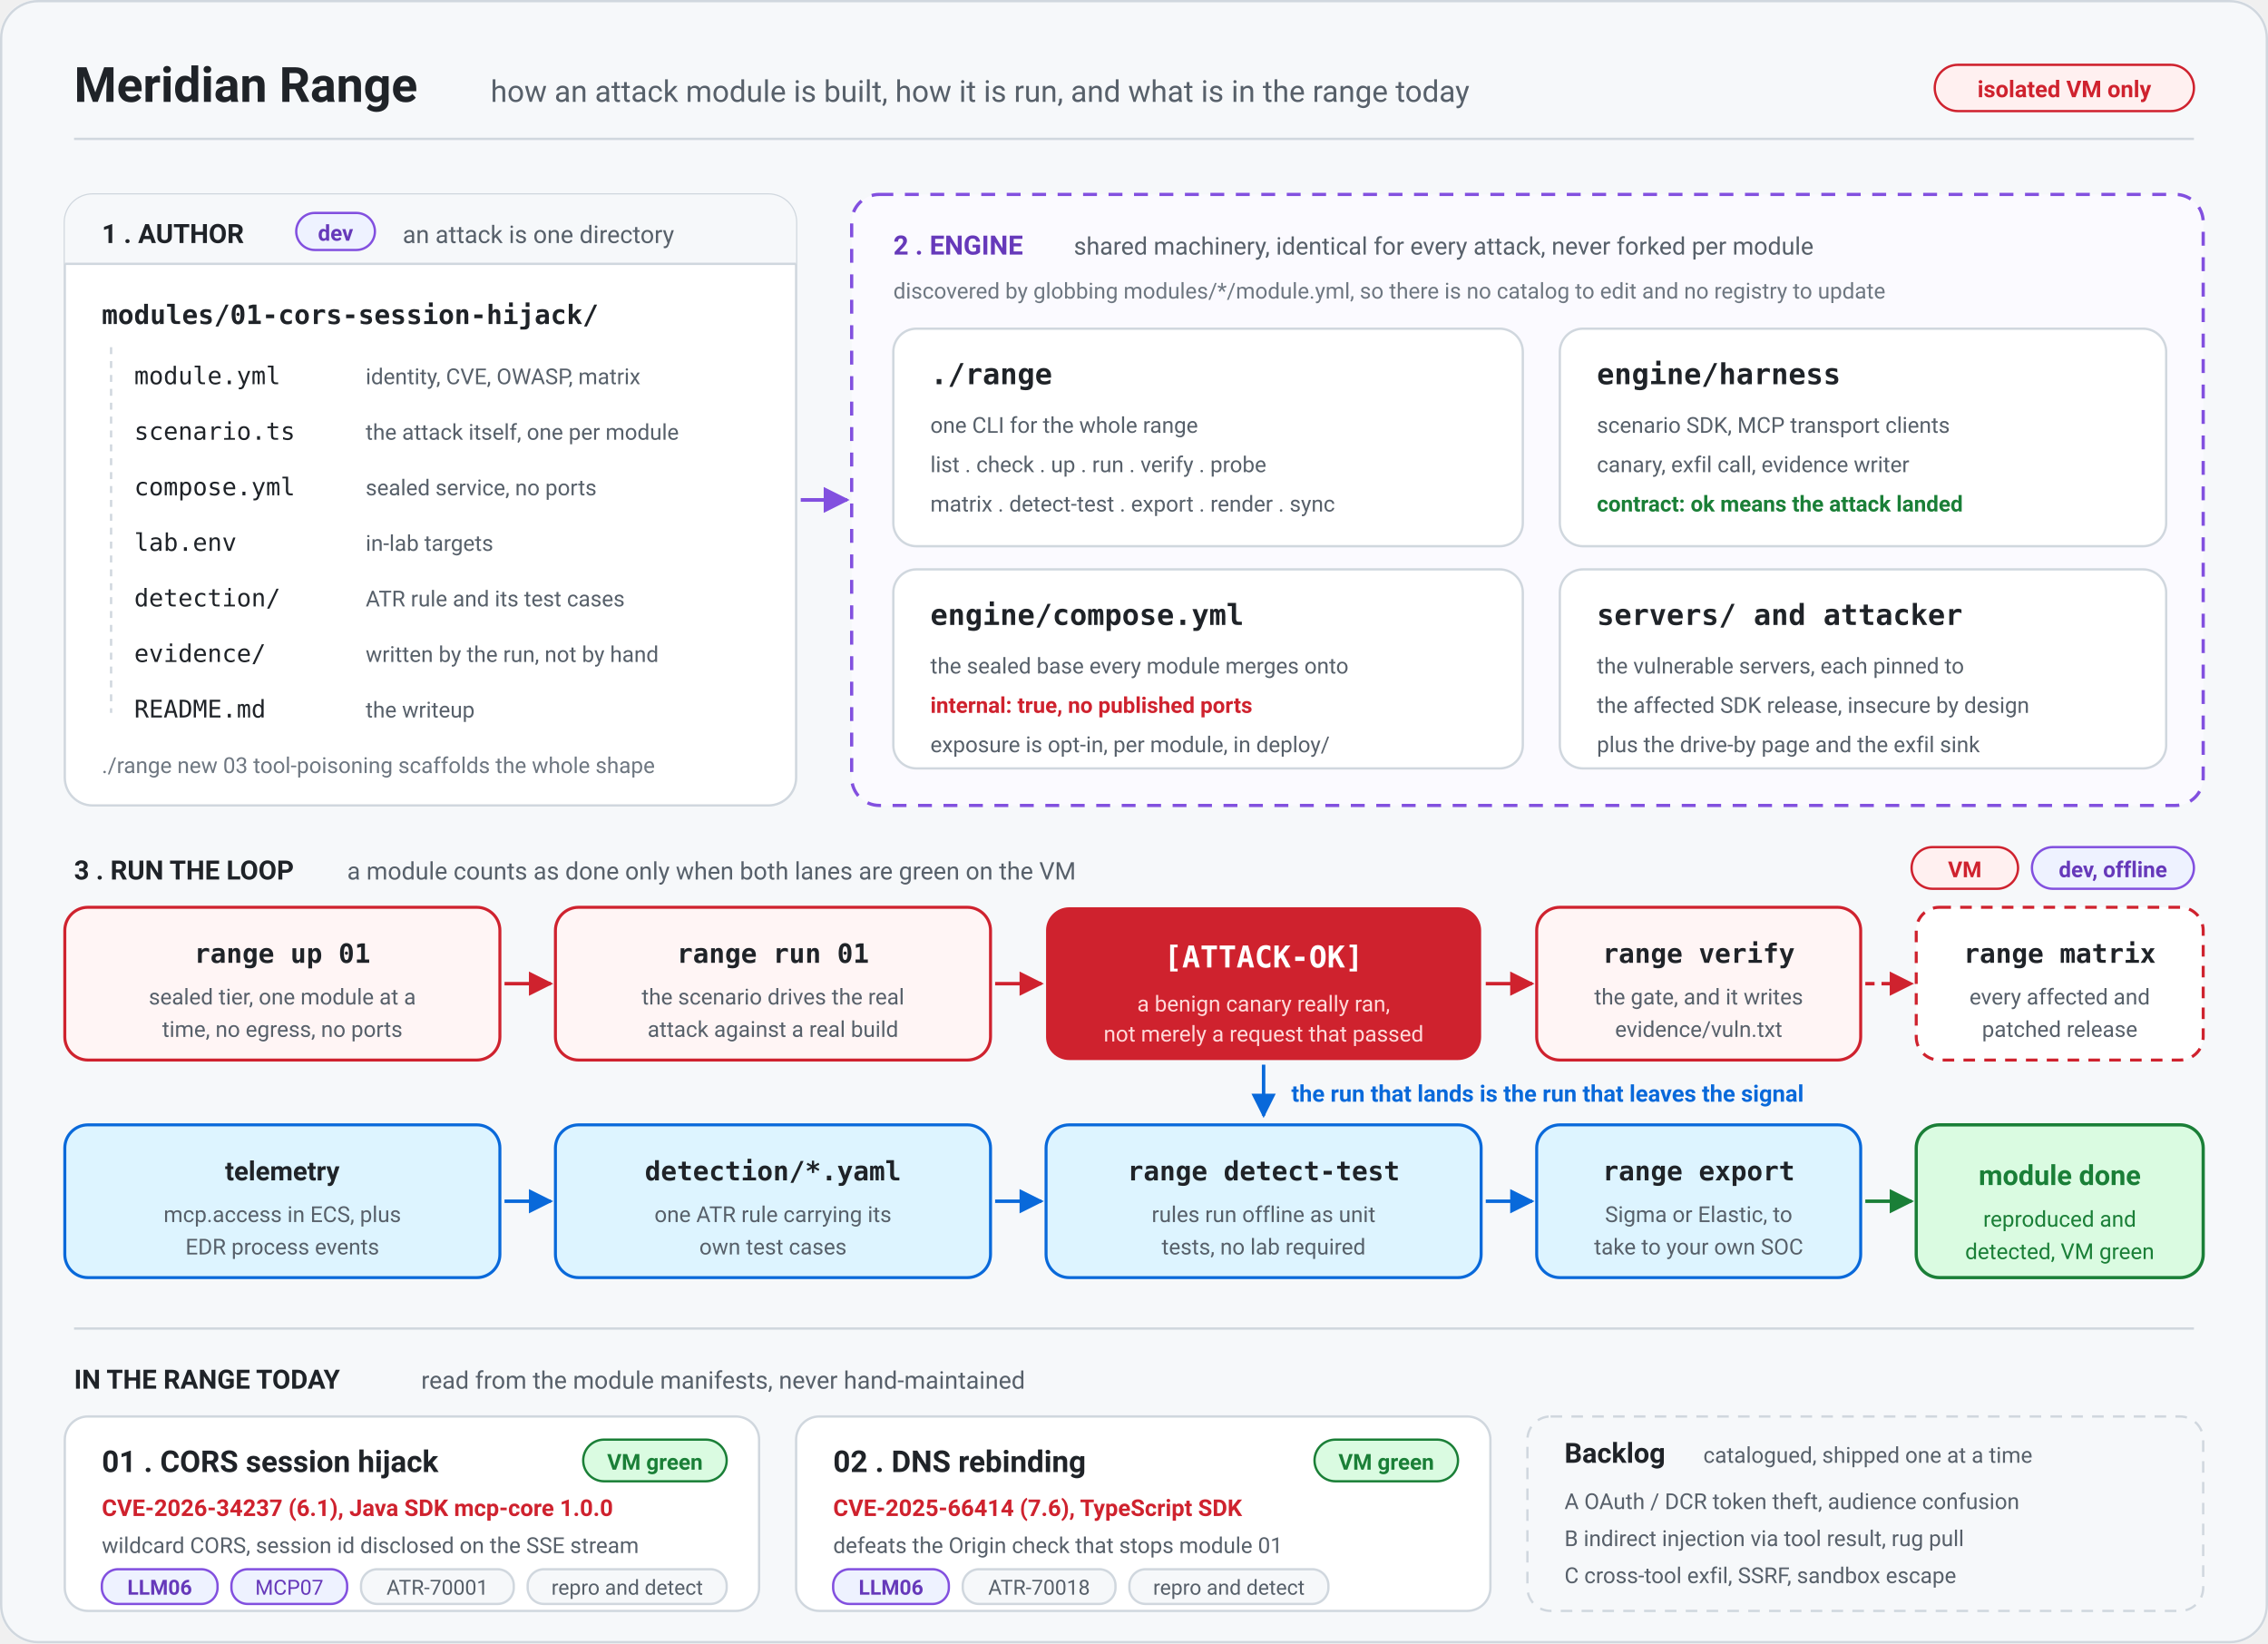
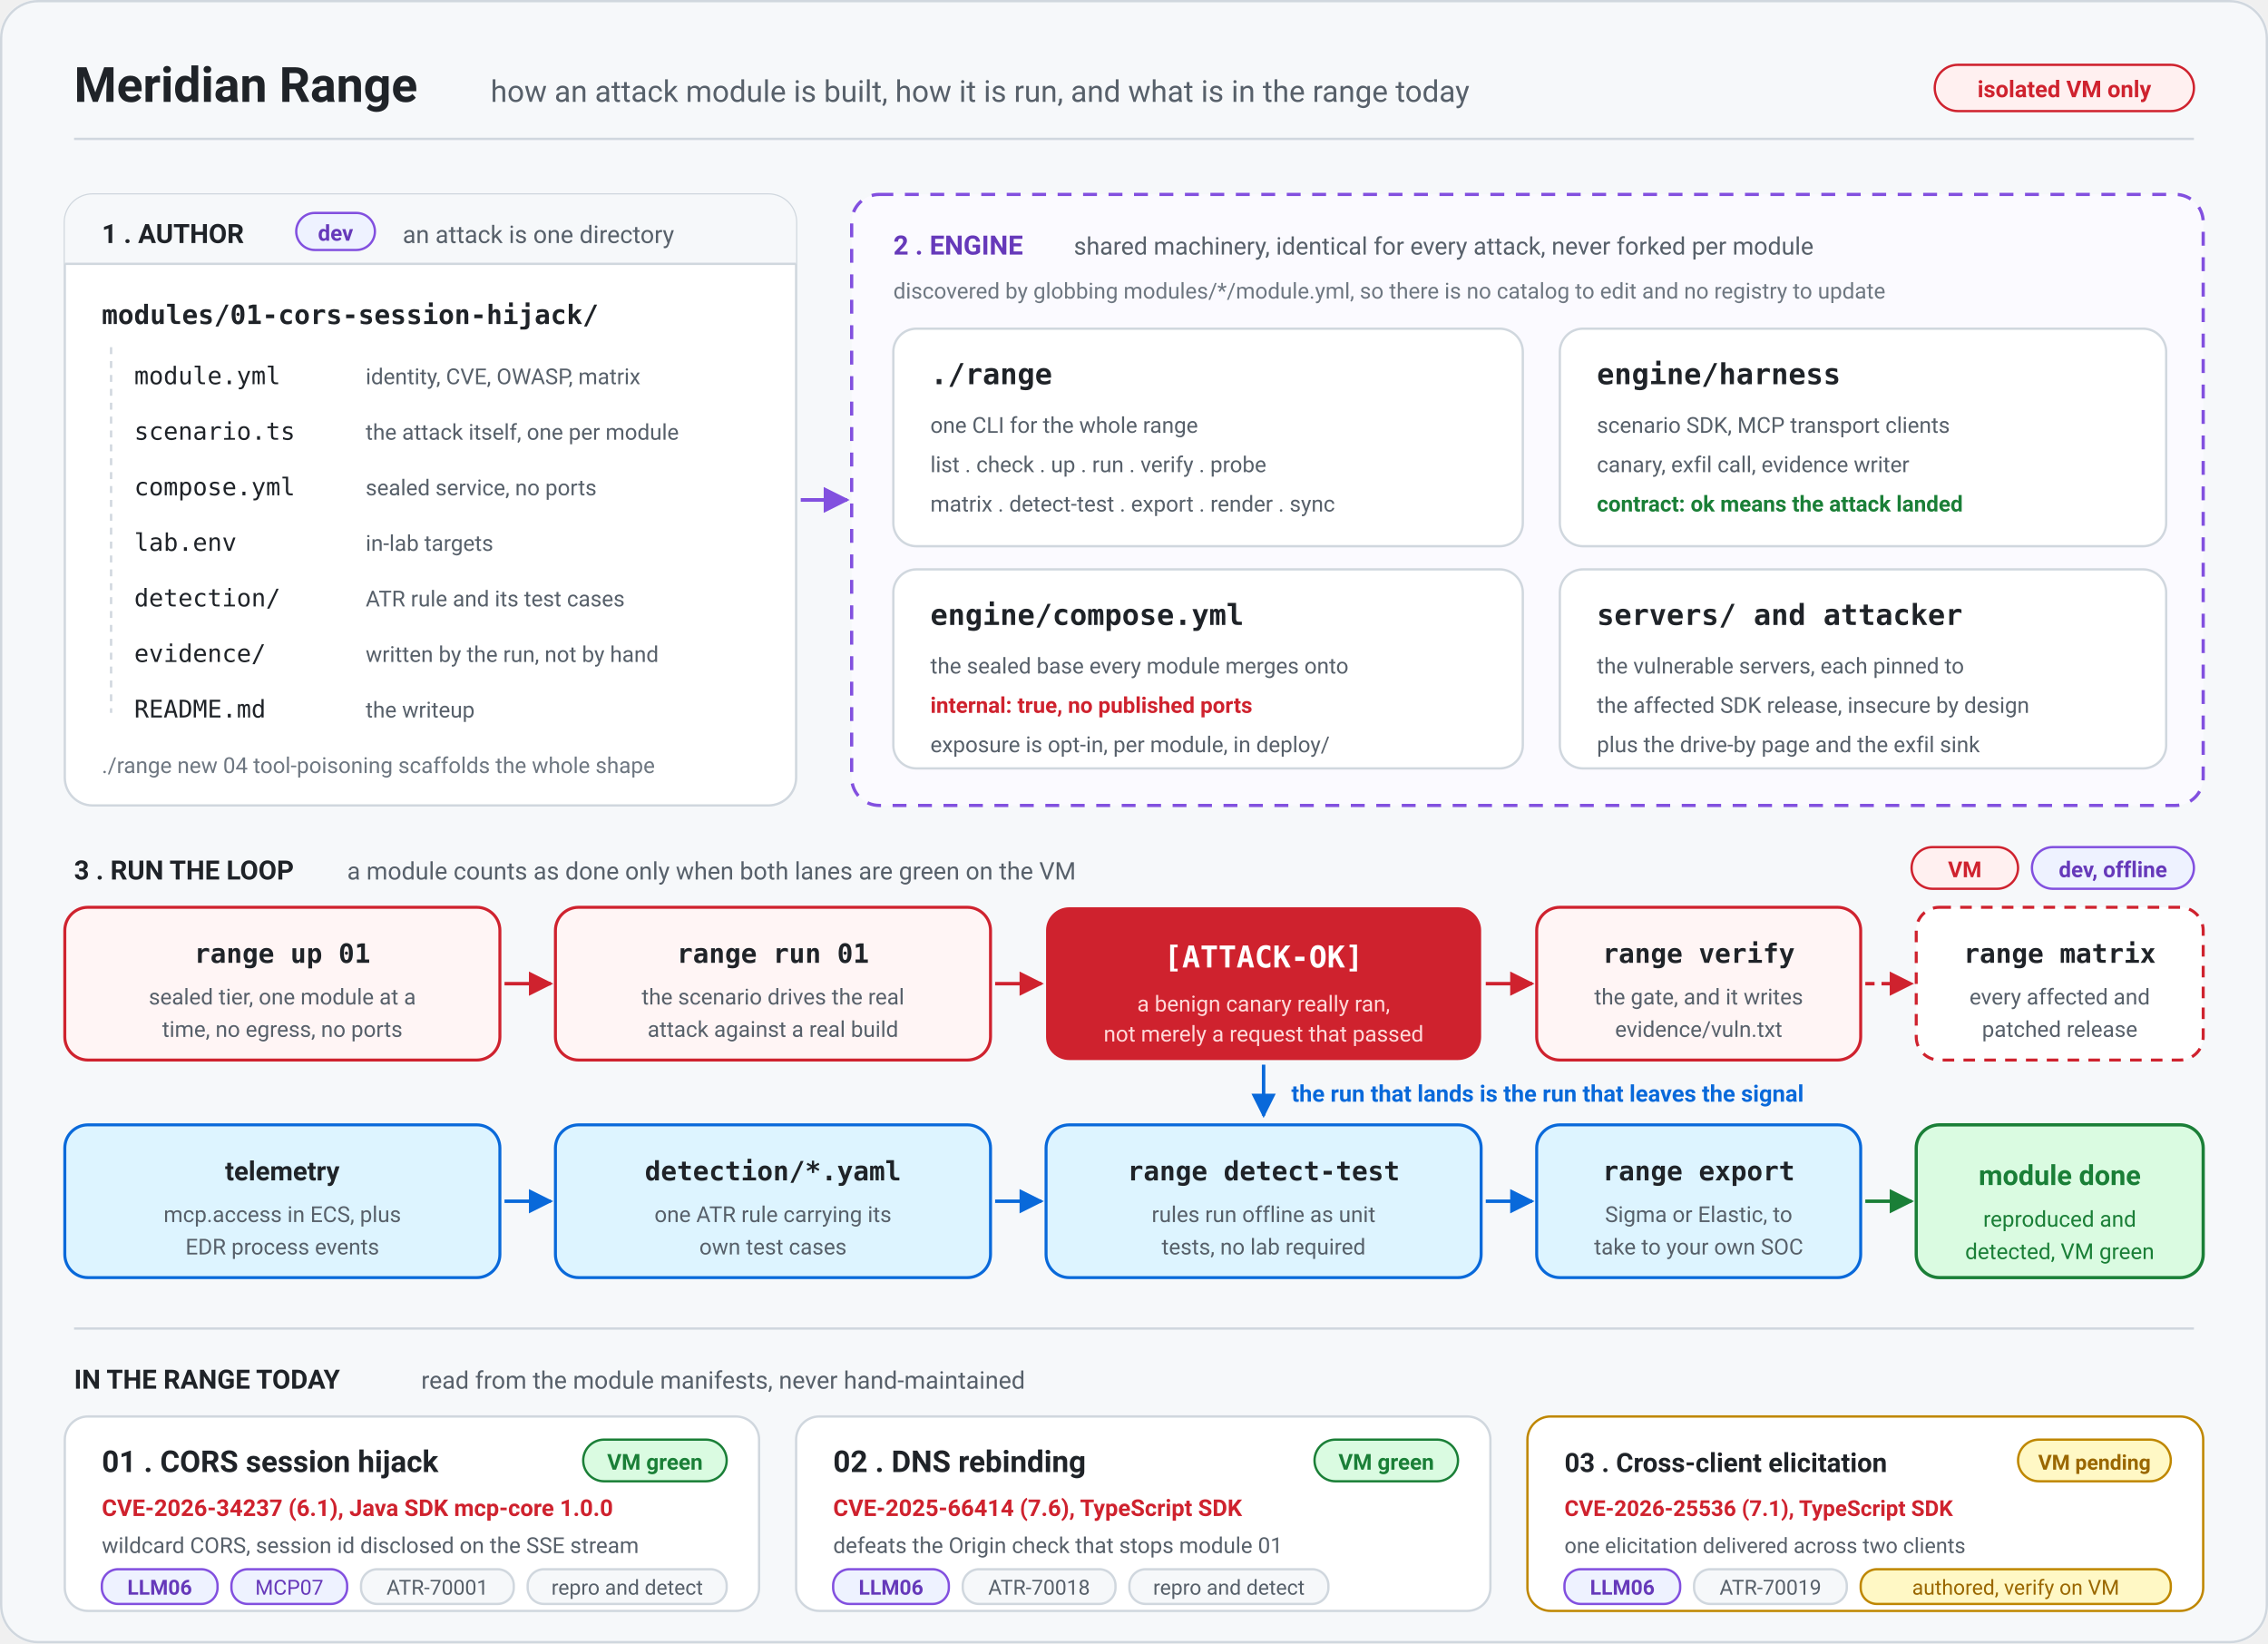
<svg xmlns="http://www.w3.org/2000/svg" viewBox="0 0 980 710" width="980" height="710" font-family="ui-sans-serif, system-ui, -apple-system, Segoe UI, Roboto, Helvetica, Arial, sans-serif" role="img" aria-label="Meridian Range: how an attack module is built, how it is run, and what the range contains today">
  <rect x="0" y="0" width="980" height="710" rx="16" fill="#f6f8fa" />
  <rect x="0.5" y="0.5" width="979" height="709" rx="16" fill="none" stroke="#d0d7de" />
  <defs>
    <marker id="g" viewBox="0 0 10 10" refX="9" refY="5" markerWidth="7" markerHeight="7" orient="auto-start-reverse">
      <path d="M0,0 L10,5 L0,10 z" fill="#1a7f37" />
    </marker>
    <marker id="p" viewBox="0 0 10 10" refX="9" refY="5" markerWidth="7" markerHeight="7" orient="auto-start-reverse">
      <path d="M0,0 L10,5 L0,10 z" fill="#8250df" />
    </marker>
    <marker id="r" viewBox="0 0 10 10" refX="9" refY="5" markerWidth="7" markerHeight="7" orient="auto-start-reverse">
      <path d="M0,0 L10,5 L0,10 z" fill="#cf222e" />
    </marker>
    <marker id="b" viewBox="0 0 10 10" refX="9" refY="5" markerWidth="7" markerHeight="7" orient="auto-start-reverse">
      <path d="M0,0 L10,5 L0,10 z" fill="#0969da" />
    </marker>
  </defs>
  <text x="32" y="44" font-size="21" font-weight="700" fill="#1f2328">Meridian Range</text>
  <text x="212" y="44" font-size="13" fill="#57606a">how an attack module is built, how it is run, and what is in the range today</text>
  <rect x="836" y="28" width="112" height="20" rx="10" fill="#fff0f0" stroke="#cf222e" />
  <text x="892" y="42" font-size="10" font-weight="700" fill="#cf222e" text-anchor="middle">isolated VM only</text>
  <line x1="32" y1="60" x2="948" y2="60" stroke="#d0d7de" />
  <rect x="28" y="84" width="316" height="264" rx="12" fill="#ffffff" stroke="#d0d7de" />
  <path d="M28 96 a12 12 0 0 1 12 -12 h292 a12 12 0 0 1 12 12 v18 h-316 z" fill="#f6f8fa" />
  <line x1="28" y1="114" x2="344" y2="114" stroke="#d0d7de" />
  <text x="44" y="105" font-size="11.5" font-weight="700" fill="#1f2328">1 . AUTHOR</text>
  <rect x="128" y="92" width="34" height="16" rx="8" fill="#eef2ff" stroke="#8250df" />
  <text x="145" y="104" font-size="9.5" font-weight="700" fill="#6639ba" text-anchor="middle">dev</text>
  <text x="174" y="105" font-size="10.5" fill="#57606a">an attack is one directory</text>
  <text x="44" y="140" font-size="11.5" font-weight="700" fill="#1f2328" font-family="ui-monospace, SFMono-Regular, Menlo, Consolas, monospace">modules/01-cors-session-hijack/</text>
  <line x1="48" y1="150" x2="48" y2="308" stroke="#d0d7de" stroke-dasharray="3 3" />
  <g font-size="10.5" font-family="ui-monospace, SFMono-Regular, Menlo, Consolas, monospace" fill="#1f2328">
    <text x="58" y="166">module.yml</text>
    <text x="58" y="190">scenario.ts</text>
    <text x="58" y="214">compose.yml</text>
    <text x="58" y="238">lab.env</text>
    <text x="58" y="262">detection/</text>
    <text x="58" y="286">evidence/</text>
    <text x="58" y="310">README.md</text>
  </g>
  <g font-size="9.5" fill="#57606a">
    <text x="158" y="166">identity, CVE, OWASP, matrix</text>
    <text x="158" y="190">the attack itself, one per module</text>
    <text x="158" y="214">sealed service, no ports</text>
    <text x="158" y="238">in-lab targets</text>
    <text x="158" y="262">ATR rule and its test cases</text>
    <text x="158" y="286">written by the run, not by hand</text>
    <text x="158" y="310">the writeup</text>
  </g>
-   <text x="44" y="334" font-size="9.5" fill="#6e7781">./range new 03 tool-poisoning scaffolds the whole shape</text>
+   <text x="44" y="334" font-size="9.5" fill="#6e7781">./range new 04 tool-poisoning scaffolds the whole shape</text>
  <line x1="346" y1="216" x2="366" y2="216" stroke="#8250df" stroke-width="1.6" marker-end="url(#p)" />
  <rect x="368" y="84" width="584" height="264" rx="12" fill="#fbfaff" stroke="#8250df" stroke-width="1.4" stroke-dasharray="6 5" />
  <text x="386" y="110" font-size="11.5" font-weight="700" fill="#6639ba">2 . ENGINE</text>
  <text x="464" y="110" font-size="10.5" fill="#57606a">shared machinery, identical for every attack, never forked per module</text>
  <text x="386" y="129" font-size="9.5" fill="#6e7781">discovered by globbing modules/*/module.yml, so there is no catalog to edit and no registry to update</text>
  <rect x="386" y="142" width="272" height="94" rx="10" fill="#ffffff" stroke="#d0d7de" />
  <text x="402" y="166" font-size="12.5" font-weight="700" fill="#1f2328" font-family="ui-monospace, SFMono-Regular, Menlo, Consolas, monospace">./range</text>
  <text x="402" y="187" font-size="9.5" fill="#57606a">one CLI for the whole range</text>
  <text x="402" y="204" font-size="9.5" fill="#57606a">list . check . up . run . verify . probe</text>
  <text x="402" y="221" font-size="9.5" fill="#57606a">matrix . detect-test . export . render . sync</text>
  <rect x="674" y="142" width="262" height="94" rx="10" fill="#ffffff" stroke="#d0d7de" />
  <text x="690" y="166" font-size="12.5" font-weight="700" fill="#1f2328" font-family="ui-monospace, SFMono-Regular, Menlo, Consolas, monospace">engine/harness</text>
  <text x="690" y="187" font-size="9.5" fill="#57606a">scenario SDK, MCP transport clients</text>
  <text x="690" y="204" font-size="9.5" fill="#57606a">canary, exfil call, evidence writer</text>
  <text x="690" y="221" font-size="9.5" fill="#1a7f37" font-weight="600">contract: ok means the attack landed</text>
  <rect x="386" y="246" width="272" height="86" rx="10" fill="#ffffff" stroke="#d0d7de" />
  <text x="402" y="270" font-size="12.5" font-weight="700" fill="#1f2328" font-family="ui-monospace, SFMono-Regular, Menlo, Consolas, monospace">engine/compose.yml</text>
  <text x="402" y="291" font-size="9.5" fill="#57606a">the sealed base every module merges onto</text>
  <text x="402" y="308" font-size="9.5" fill="#cf222e" font-weight="600">internal: true, no published ports</text>
  <text x="402" y="325" font-size="9.5" fill="#57606a">exposure is opt-in, per module, in deploy/</text>
  <rect x="674" y="246" width="262" height="86" rx="10" fill="#ffffff" stroke="#d0d7de" />
  <text x="690" y="270" font-size="12.5" font-weight="700" fill="#1f2328" font-family="ui-monospace, SFMono-Regular, Menlo, Consolas, monospace">servers/ and attacker</text>
  <text x="690" y="291" font-size="9.5" fill="#57606a">the vulnerable servers, each pinned to</text>
  <text x="690" y="308" font-size="9.5" fill="#57606a">the affected SDK release, insecure by design</text>
  <text x="690" y="325" font-size="9.5" fill="#57606a">plus the drive-by page and the exfil sink</text>
  <text x="32" y="380" font-size="11.5" font-weight="700" fill="#1f2328">3 . RUN THE LOOP</text>
  <text x="150" y="380" font-size="10.5" fill="#57606a">a module counts as done only when both lanes are green on the VM</text>
  <rect x="826" y="366" width="46" height="18" rx="9" fill="#fff0f0" stroke="#cf222e" />
  <text x="849" y="379" font-size="9.5" font-weight="700" fill="#cf222e" text-anchor="middle">VM</text>
  <rect x="878" y="366" width="70" height="18" rx="9" fill="#eef2ff" stroke="#8250df" />
  <text x="913" y="379" font-size="9.5" font-weight="700" fill="#6639ba" text-anchor="middle">dev, offline</text>
  <rect x="28" y="392" width="188" height="66" rx="10" fill="#fff5f5" stroke="#cf222e" stroke-width="1.3" />
  <text x="122" y="416" font-size="11.5" font-weight="700" fill="#1f2328" text-anchor="middle" font-family="ui-monospace, SFMono-Regular, Menlo, Consolas, monospace">range up 01</text>
  <text x="122" y="434" font-size="9.5" fill="#57606a" text-anchor="middle">sealed tier, one module at a</text>
  <text x="122" y="448" font-size="9.5" fill="#57606a" text-anchor="middle">time, no egress, no ports</text>
  <rect x="240" y="392" width="188" height="66" rx="10" fill="#fff5f5" stroke="#cf222e" stroke-width="1.3" />
  <text x="334" y="416" font-size="11.5" font-weight="700" fill="#1f2328" text-anchor="middle" font-family="ui-monospace, SFMono-Regular, Menlo, Consolas, monospace">range run 01</text>
  <text x="334" y="434" font-size="9.5" fill="#57606a" text-anchor="middle">the scenario drives the real</text>
  <text x="334" y="448" font-size="9.5" fill="#57606a" text-anchor="middle">attack against a real build</text>
  <rect x="452" y="392" width="188" height="66" rx="10" fill="#cf222e" />
  <text x="546" y="418" font-size="13" font-weight="700" fill="#ffffff" text-anchor="middle" font-family="ui-monospace, SFMono-Regular, Menlo, Consolas, monospace">[ATTACK-OK]</text>
  <text x="546" y="437" font-size="9.5" fill="#ffd9d9" text-anchor="middle">a benign canary really ran,</text>
  <text x="546" y="450" font-size="9.5" fill="#ffd9d9" text-anchor="middle">not merely a request that passed</text>
  <rect x="664" y="392" width="140" height="66" rx="10" fill="#fff5f5" stroke="#cf222e" stroke-width="1.3" />
  <text x="734" y="416" font-size="11.5" font-weight="700" fill="#1f2328" text-anchor="middle" font-family="ui-monospace, SFMono-Regular, Menlo, Consolas, monospace">range verify</text>
  <text x="734" y="434" font-size="9.5" fill="#57606a" text-anchor="middle">the gate, and it writes</text>
  <text x="734" y="448" font-size="9.5" fill="#57606a" text-anchor="middle">evidence/vuln.txt</text>
  <rect x="828" y="392" width="124" height="66" rx="10" fill="#ffffff" stroke="#cf222e" stroke-width="1.3" stroke-dasharray="5 4" />
  <text x="890" y="416" font-size="11.5" font-weight="700" fill="#1f2328" text-anchor="middle" font-family="ui-monospace, SFMono-Regular, Menlo, Consolas, monospace">range matrix</text>
  <text x="890" y="434" font-size="9.5" fill="#57606a" text-anchor="middle">every affected and</text>
  <text x="890" y="448" font-size="9.5" fill="#57606a" text-anchor="middle">patched release</text>
  <line x1="218" y1="425" x2="238" y2="425" stroke="#cf222e" stroke-width="1.5" marker-end="url(#r)" />
  <line x1="430" y1="425" x2="450" y2="425" stroke="#cf222e" stroke-width="1.5" marker-end="url(#r)" />
  <line x1="642" y1="425" x2="662" y2="425" stroke="#cf222e" stroke-width="1.5" marker-end="url(#r)" />
  <line x1="806" y1="425" x2="826" y2="425" stroke="#cf222e" stroke-width="1.5" stroke-dasharray="4 3" marker-end="url(#r)" />
  <line x1="546" y1="460" x2="546" y2="482" stroke="#0969da" stroke-width="1.5" marker-end="url(#b)" />
  <text x="558" y="476" font-size="10" fill="#0969da" font-weight="600">the run that lands is the run that leaves the signal</text>
  <rect x="28" y="486" width="188" height="66" rx="10" fill="#ddf4ff" stroke="#0969da" stroke-width="1.3" />
  <text x="122" y="510" font-size="11.5" font-weight="700" fill="#1f2328" text-anchor="middle">telemetry</text>
  <text x="122" y="528" font-size="9.5" fill="#57606a" text-anchor="middle">mcp.access in ECS, plus</text>
  <text x="122" y="542" font-size="9.5" fill="#57606a" text-anchor="middle">EDR process events</text>
  <rect x="240" y="486" width="188" height="66" rx="10" fill="#ddf4ff" stroke="#0969da" stroke-width="1.3" />
  <text x="334" y="510" font-size="11.5" font-weight="700" fill="#1f2328" text-anchor="middle" font-family="ui-monospace, SFMono-Regular, Menlo, Consolas, monospace">detection/*.yaml</text>
  <text x="334" y="528" font-size="9.5" fill="#57606a" text-anchor="middle">one ATR rule carrying its</text>
  <text x="334" y="542" font-size="9.5" fill="#57606a" text-anchor="middle">own test cases</text>
  <rect x="452" y="486" width="188" height="66" rx="10" fill="#ddf4ff" stroke="#0969da" stroke-width="1.3" />
  <text x="546" y="510" font-size="11.5" font-weight="700" fill="#1f2328" text-anchor="middle" font-family="ui-monospace, SFMono-Regular, Menlo, Consolas, monospace">range detect-test</text>
  <text x="546" y="528" font-size="9.5" fill="#57606a" text-anchor="middle">rules run offline as unit</text>
  <text x="546" y="542" font-size="9.5" fill="#57606a" text-anchor="middle">tests, no lab required</text>
  <rect x="664" y="486" width="140" height="66" rx="10" fill="#ddf4ff" stroke="#0969da" stroke-width="1.3" />
  <text x="734" y="510" font-size="11.5" font-weight="700" fill="#1f2328" text-anchor="middle" font-family="ui-monospace, SFMono-Regular, Menlo, Consolas, monospace">range export</text>
  <text x="734" y="528" font-size="9.5" fill="#57606a" text-anchor="middle">Sigma or Elastic, to</text>
  <text x="734" y="542" font-size="9.5" fill="#57606a" text-anchor="middle">take to your own SOC</text>
  <rect x="828" y="486" width="124" height="66" rx="10" fill="#dafbe1" stroke="#1a7f37" stroke-width="1.4" />
  <text x="890" y="512" font-size="12" font-weight="700" fill="#1a7f37" text-anchor="middle">module done</text>
  <text x="890" y="530" font-size="9.5" fill="#1a7f37" text-anchor="middle">reproduced and</text>
  <text x="890" y="544" font-size="9.5" fill="#1a7f37" text-anchor="middle">detected, VM green</text>
  <line x1="218" y1="519" x2="238" y2="519" stroke="#0969da" stroke-width="1.5" marker-end="url(#b)" />
  <line x1="430" y1="519" x2="450" y2="519" stroke="#0969da" stroke-width="1.5" marker-end="url(#b)" />
  <line x1="642" y1="519" x2="662" y2="519" stroke="#0969da" stroke-width="1.5" marker-end="url(#b)" />
  <line x1="806" y1="519" x2="826" y2="519" stroke="#1a7f37" stroke-width="1.5" marker-end="url(#g)" />
  <line x1="32" y1="574" x2="948" y2="574" stroke="#d0d7de" />
  <text x="32" y="600" font-size="11.5" font-weight="700" fill="#1f2328">IN THE RANGE TODAY</text>
  <text x="182" y="600" font-size="10.5" fill="#57606a">read from the module manifests, never hand-maintained</text>
  <rect x="28" y="612" width="300" height="84" rx="10" fill="#ffffff" stroke="#d0d7de" />
  <text x="44" y="636" font-size="13" font-weight="700" fill="#1f2328">01 . CORS session hijack</text>
  <rect x="252" y="622" width="62" height="18" rx="9" fill="#dafbe1" stroke="#1a7f37" />
  <text x="283" y="635" font-size="9.5" font-weight="700" fill="#1a7f37" text-anchor="middle">VM green</text>
  <text x="44" y="655" font-size="10" fill="#cf222e" font-weight="600">CVE-2026-34237 (6.1), Java SDK mcp-core 1.0.0</text>
  <text x="44" y="671" font-size="9.5" fill="#57606a">wildcard CORS, session id disclosed on the SSE stream</text>
  <rect x="44" y="678" width="50" height="15" rx="7" fill="#eef2ff" stroke="#8250df" />
  <text x="69" y="689" font-size="9" font-weight="700" fill="#6639ba" text-anchor="middle">LLM06</text>
  <rect x="100" y="678" width="50" height="15" rx="7" fill="#eef2ff" stroke="#8250df" />
  <text x="125" y="689" font-size="9" fill="#6639ba" text-anchor="middle">MCP07</text>
  <rect x="156" y="678" width="66" height="15" rx="7" fill="#f6f8fa" stroke="#d0d7de" />
  <text x="189" y="689" font-size="9" fill="#57606a" text-anchor="middle">ATR-70001</text>
  <rect x="228" y="678" width="86" height="15" rx="7" fill="#f6f8fa" stroke="#d0d7de" />
  <text x="271" y="689" font-size="9" fill="#57606a" text-anchor="middle">repro and detect</text>
  <rect x="344" y="612" width="300" height="84" rx="10" fill="#ffffff" stroke="#d0d7de" />
  <text x="360" y="636" font-size="13" font-weight="700" fill="#1f2328">02 . DNS rebinding</text>
  <rect x="568" y="622" width="62" height="18" rx="9" fill="#dafbe1" stroke="#1a7f37" />
  <text x="599" y="635" font-size="9.5" font-weight="700" fill="#1a7f37" text-anchor="middle">VM green</text>
  <text x="360" y="655" font-size="10" fill="#cf222e" font-weight="600">CVE-2025-66414 (7.6), TypeScript SDK</text>
  <text x="360" y="671" font-size="9.5" fill="#57606a">defeats the Origin check that stops module 01</text>
  <rect x="360" y="678" width="50" height="15" rx="7" fill="#eef2ff" stroke="#8250df" />
  <text x="385" y="689" font-size="9" font-weight="700" fill="#6639ba" text-anchor="middle">LLM06</text>
  <rect x="416" y="678" width="66" height="15" rx="7" fill="#f6f8fa" stroke="#d0d7de" />
  <text x="449" y="689" font-size="9" fill="#57606a" text-anchor="middle">ATR-70018</text>
  <rect x="488" y="678" width="86" height="15" rx="7" fill="#f6f8fa" stroke="#d0d7de" />
  <text x="531" y="689" font-size="9" fill="#57606a" text-anchor="middle">repro and detect</text>
-   <rect x="660" y="612" width="292" height="84" rx="10" fill="#f6f8fa" stroke="#d0d7de" stroke-dasharray="5 4" />
-   <text x="676" y="632" font-size="12" font-weight="700" fill="#1f2328">Backlog</text>
-   <text x="736" y="632" font-size="9.5" fill="#57606a">catalogued, shipped one at a time</text>
-   <g font-size="9.5" fill="#57606a">
-     <text x="676" y="652">A  OAuth / DCR token theft, audience confusion</text>
-     <text x="676" y="668">B  indirect injection via tool result, rug pull</text>
-     <text x="676" y="684">C  cross-tool exfil, SSRF, sandbox escape</text>
-   </g>
+   <rect x="660" y="612" width="292" height="84" rx="10" fill="#ffffff" stroke="#bf8700" />
+   <text x="676" y="636" font-size="11.5" font-weight="700" fill="#1f2328">03 . Cross-client elicitation</text>
+   <rect x="872" y="622" width="66" height="18" rx="9" fill="#fff8c5" stroke="#bf8700" />
+   <text x="905" y="635" font-size="9" font-weight="700" fill="#9a6700" text-anchor="middle">VM pending</text>
+   <text x="676" y="655" font-size="9.5" fill="#cf222e" font-weight="600">CVE-2026-25536 (7.1), TypeScript SDK</text>
+   <text x="676" y="671" font-size="9.2" fill="#57606a">one elicitation delivered across two clients</text>
+   <rect x="676" y="678" width="50" height="15" rx="7" fill="#eef2ff" stroke="#8250df" />
+   <text x="701" y="689" font-size="9" font-weight="700" fill="#6639ba" text-anchor="middle">LLM06</text>
+   <rect x="732" y="678" width="66" height="15" rx="7" fill="#f6f8fa" stroke="#d0d7de" />
+   <text x="765" y="689" font-size="9" fill="#57606a" text-anchor="middle">ATR-70019</text>
+   <rect x="804" y="678" width="134" height="15" rx="7" fill="#fff8c5" stroke="#bf8700" />
+   <text x="871" y="689" font-size="9" fill="#9a6700" text-anchor="middle">authored, verify on VM</text>
</svg>
